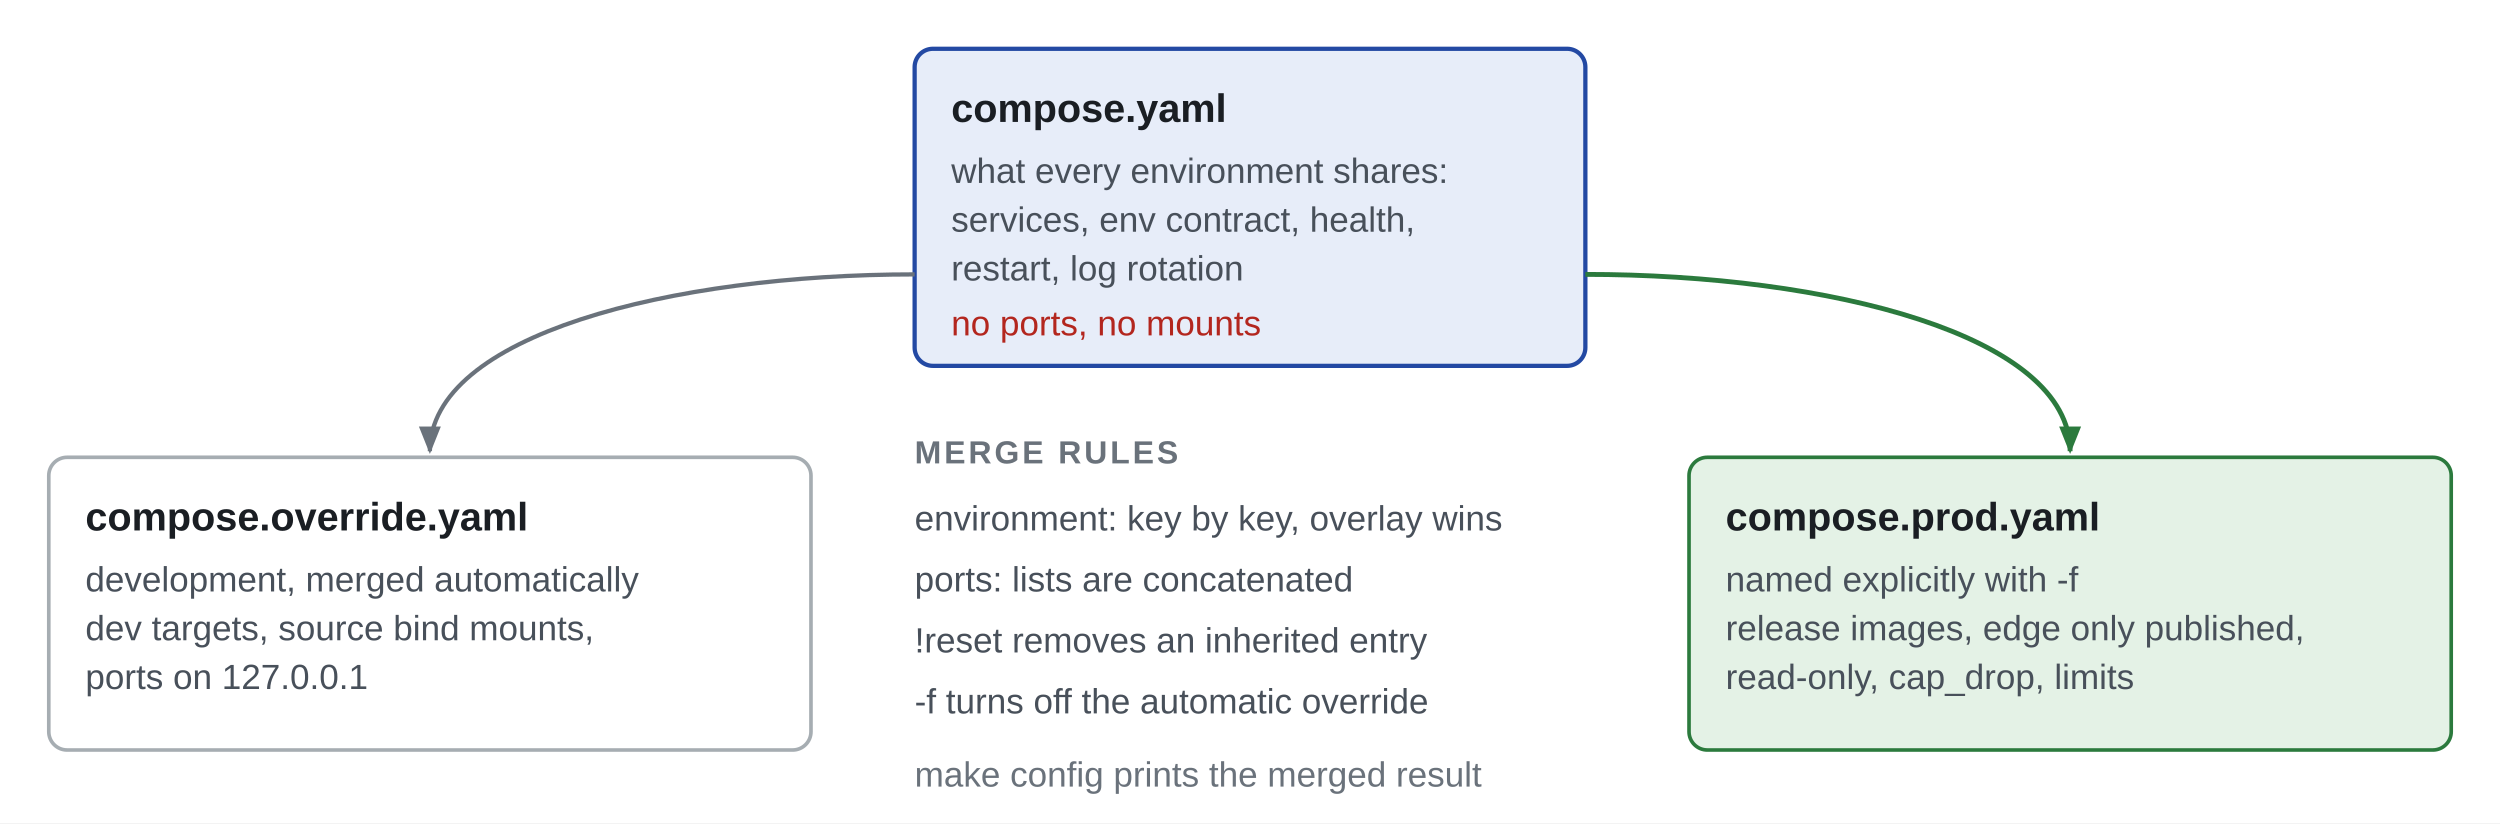
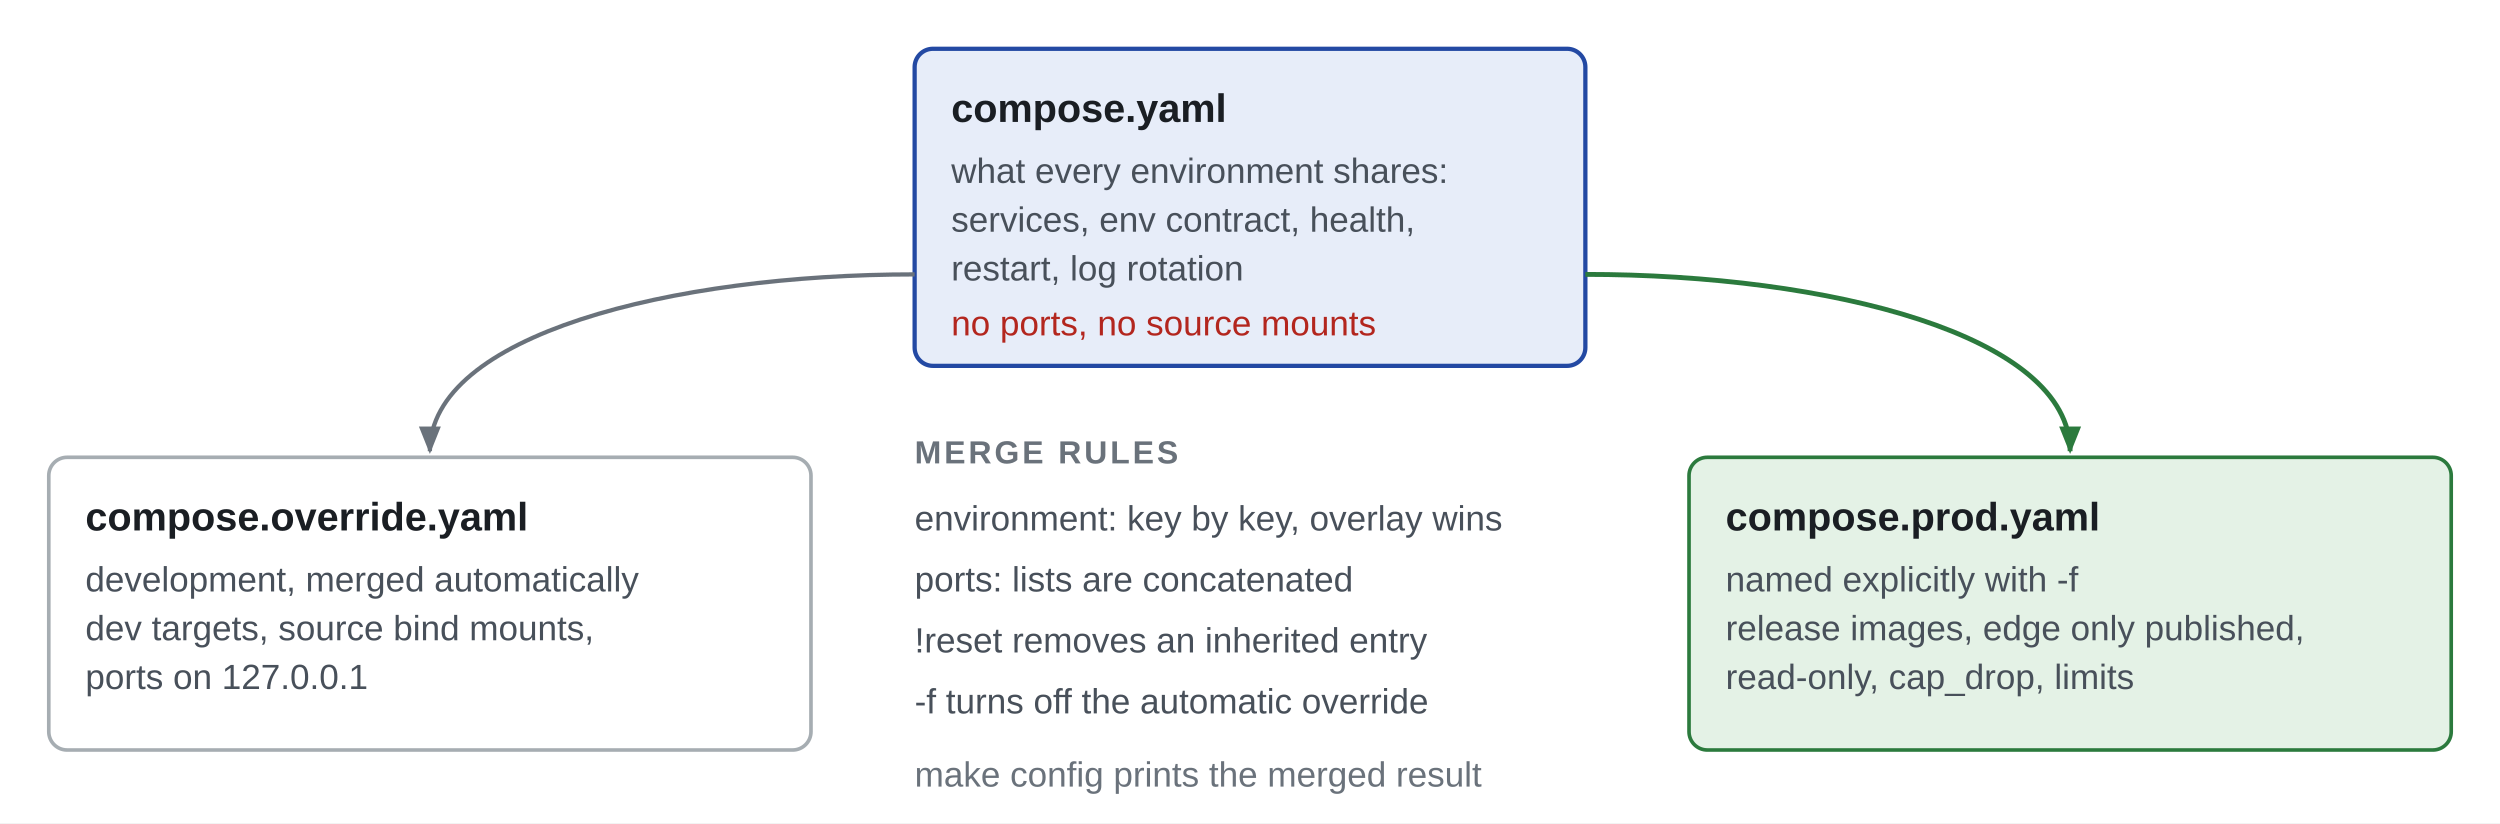
- <svg xmlns="http://www.w3.org/2000/svg" viewBox="0 0 820 270" role="img" aria-label="compose.yaml is what every environment shares: services, images or build contexts, the environment contract, health checks, dependencies, restart and log rotation; no ports and no mounts. compose.override.yaml is merged automatically into any plain docker compose command: dev targets, source bind mounts, ports on 127.0.0.1. compose.prod.yaml is named explicitly with -f: production targets, image names and tags, only the edge published, read-only filesystems, dropped capabilities, limits. Merge rules: environment merges key by key, the overlay winning; ports lists are concatenated; the !reset tag removes an inherited entry.">
+ <svg xmlns="http://www.w3.org/2000/svg" viewBox="0 0 820 270" role="img" aria-label="compose.yaml is what every environment shares: services, images or build contexts, the environment contract, health checks, dependencies, restart and log rotation; no ports and no source mounts. compose.override.yaml is merged automatically into any plain docker compose command: dev targets, source bind mounts, ports on 127.0.0.1. compose.prod.yaml is named explicitly with -f: production targets, image names and tags, only the edge published, read-only filesystems, dropped capabilities, limits. Merge rules: environment merges key by key, the overlay winning; ports lists are concatenated; the !reset tag removes an inherited entry.">
  <style>text { font-family: "Archivo", Arial, Helvetica, sans-serif; fill: #1a1e23; font-size: 13px; }
.ts { font-size: 11.5px; fill: #48505a; }
.tm { font-family: "JetBrains Mono", Menlo, Consolas, monospace; font-size: 11.5px; }
.tb { font-weight: 680; }
g.ts text { font-size: 11.5px; }
.tl { font-size: 10.5px; letter-spacing: 0.09em; fill: #6a727b; font-weight: 650; }
.ta { fill: #2349a3; }
.tg { fill: #2b7a3d; }
.tr { fill: #b3261e; }
.tw { fill: #965a00; }
.tmu { fill: #6a727b; }
.n { fill: #ffffff; stroke: #a6adb2; stroke-width: 1.2; }
.n-soft { fill: #eef0ed; stroke: #d8dcd9; stroke-width: 1; }
.n-acc { fill: #e7edf9; stroke: #2349a3; stroke-width: 1.4; }
.n-good { fill: #e4f2e6; stroke: #2b7a3d; stroke-width: 1.2; }
.n-bad { fill: #fae3e0; stroke: #b3261e; stroke-width: 1.2; }
.n-warn { fill: #fbf0dc; stroke: #965a00; stroke-width: 1.2; }
.zone { fill: none; stroke: #a6adb2; stroke-width: 1; stroke-dasharray: 4 4; }
.band { fill: #eef0ed; stroke: none; }
.rule { stroke: #d8dcd9; stroke-width: 1; fill: none; }
.rule-strong { stroke: #a6adb2; stroke-width: 1; fill: none; }
.e { fill: none; stroke: #6a727b; stroke-width: 1.4; }
.e-acc { fill: none; stroke: #2349a3; stroke-width: 1.8; }
.e-good { fill: none; stroke: #2b7a3d; stroke-width: 1.6; }
.e-bad { fill: none; stroke: #b3261e; stroke-width: 1.6; stroke-dasharray: 5 4; }
.dash { stroke-dasharray: 4 4; }
.m { fill: #6a727b; }
.m-acc { fill: #2349a3; }
.m-good { fill: #2b7a3d; }
.m-bad { fill: #b3261e; }
.dot-good { fill: #2b7a3d; }
.dot-bad { fill: #b3261e; }
.dot-muted { fill: #a6adb2; }
.fill-acc { fill: #2349a3; }
.fill-good { fill: #2b7a3d; }
.fill-bad { fill: #b3261e; }
.fill-surface { fill: #ffffff; }
.s1 { stroke: #2a78d6; fill: none; stroke-width: 2; }
.s2 { stroke: #eb6834; fill: none; stroke-width: 2; }
.s3 { stroke: #1baf7a; fill: none; stroke-width: 2; }
.f1 { fill: #2a78d6; }
.f2 { fill: #eb6834; }
.f3 { fill: #1baf7a; }
.ring { stroke: #ffffff; stroke-width: 2; }
.xhair { stroke: #48505a; stroke-width: 1; stroke-dasharray: 3 3; }</style>
  <defs>
    <marker id="a" viewBox="0 0 10 10" refX="9" refY="5" markerUnits="userSpaceOnUse" markerWidth="9" markerHeight="9" orient="auto-start-reverse">
      <path class="m" d="M0,1 L10,5 L0,9 z" />
    </marker>
    <marker id="a-acc" viewBox="0 0 10 10" refX="9" refY="5" markerUnits="userSpaceOnUse" markerWidth="10" markerHeight="10" orient="auto-start-reverse">
      <path class="m-acc" d="M0,1 L10,5 L0,9 z" />
    </marker>
    <marker id="a-good" viewBox="0 0 10 10" refX="9" refY="5" markerUnits="userSpaceOnUse" markerWidth="9" markerHeight="9" orient="auto-start-reverse">
      <path class="m-good" d="M0,1 L10,5 L0,9 z" />
    </marker>
    <marker id="a-bad" viewBox="0 0 10 10" refX="9" refY="5" markerUnits="userSpaceOnUse" markerWidth="9" markerHeight="9" orient="auto-start-reverse">
      <path class="m-bad" d="M0,1 L10,5 L0,9 z" />
    </marker>
  </defs>
  <rect width="820" height="270" fill="#ffffff" />
  <rect class="n-acc" x="300" y="16" width="220" height="104" rx="6" />
  <text class="tb" x="312" y="40">compose.yaml</text>
  <text class="ts" x="312" y="60">what every environment shares:</text>
  <text class="ts" x="312" y="76">services, env contract, health,</text>
  <text class="ts" x="312" y="92">restart, log rotation</text>
-   <text class="ts tr" x="312" y="110">no ports, no mounts</text>
+   <text class="ts tr" x="312" y="110">no ports, no source mounts</text>
  <rect class="n" x="16" y="150" width="250" height="96" rx="6" />
  <text class="tb" x="28" y="174">compose.override.yaml</text>
  <text class="ts" x="28" y="194">development, merged automatically</text>
  <text class="ts" x="28" y="210">dev targets, source bind mounts,</text>
  <text class="ts" x="28" y="226">ports on 127.0.0.1</text>
  <rect class="n-good" x="554" y="150" width="250" height="96" rx="6" />
  <text class="tb" x="566" y="174">compose.prod.yaml</text>
  <text class="ts" x="566" y="194">named explicitly with -f</text>
  <text class="ts" x="566" y="210">release images, edge only published,</text>
  <text class="ts" x="566" y="226">read-only, cap_drop, limits</text>
  <path class="e" d="M300,90 C220,90 141,110 141,148" marker-end="url(#a)" />
  <path class="e-good" d="M520,90 C600,90 679,110 679,148" marker-end="url(#a-good)" />
  <text class="tl" x="300" y="152">MERGE RULES</text>
  <text class="ts" x="300" y="174">environment: key by key, overlay wins</text>
  <text class="ts" x="300" y="194">ports: lists are concatenated</text>
  <text class="ts" x="300" y="214">!reset removes an inherited entry</text>
  <text class="ts" x="300" y="234">-f turns off the automatic override</text>
  <text class="ts tmu" x="300" y="258">make config prints the merged result</text>
</svg>
